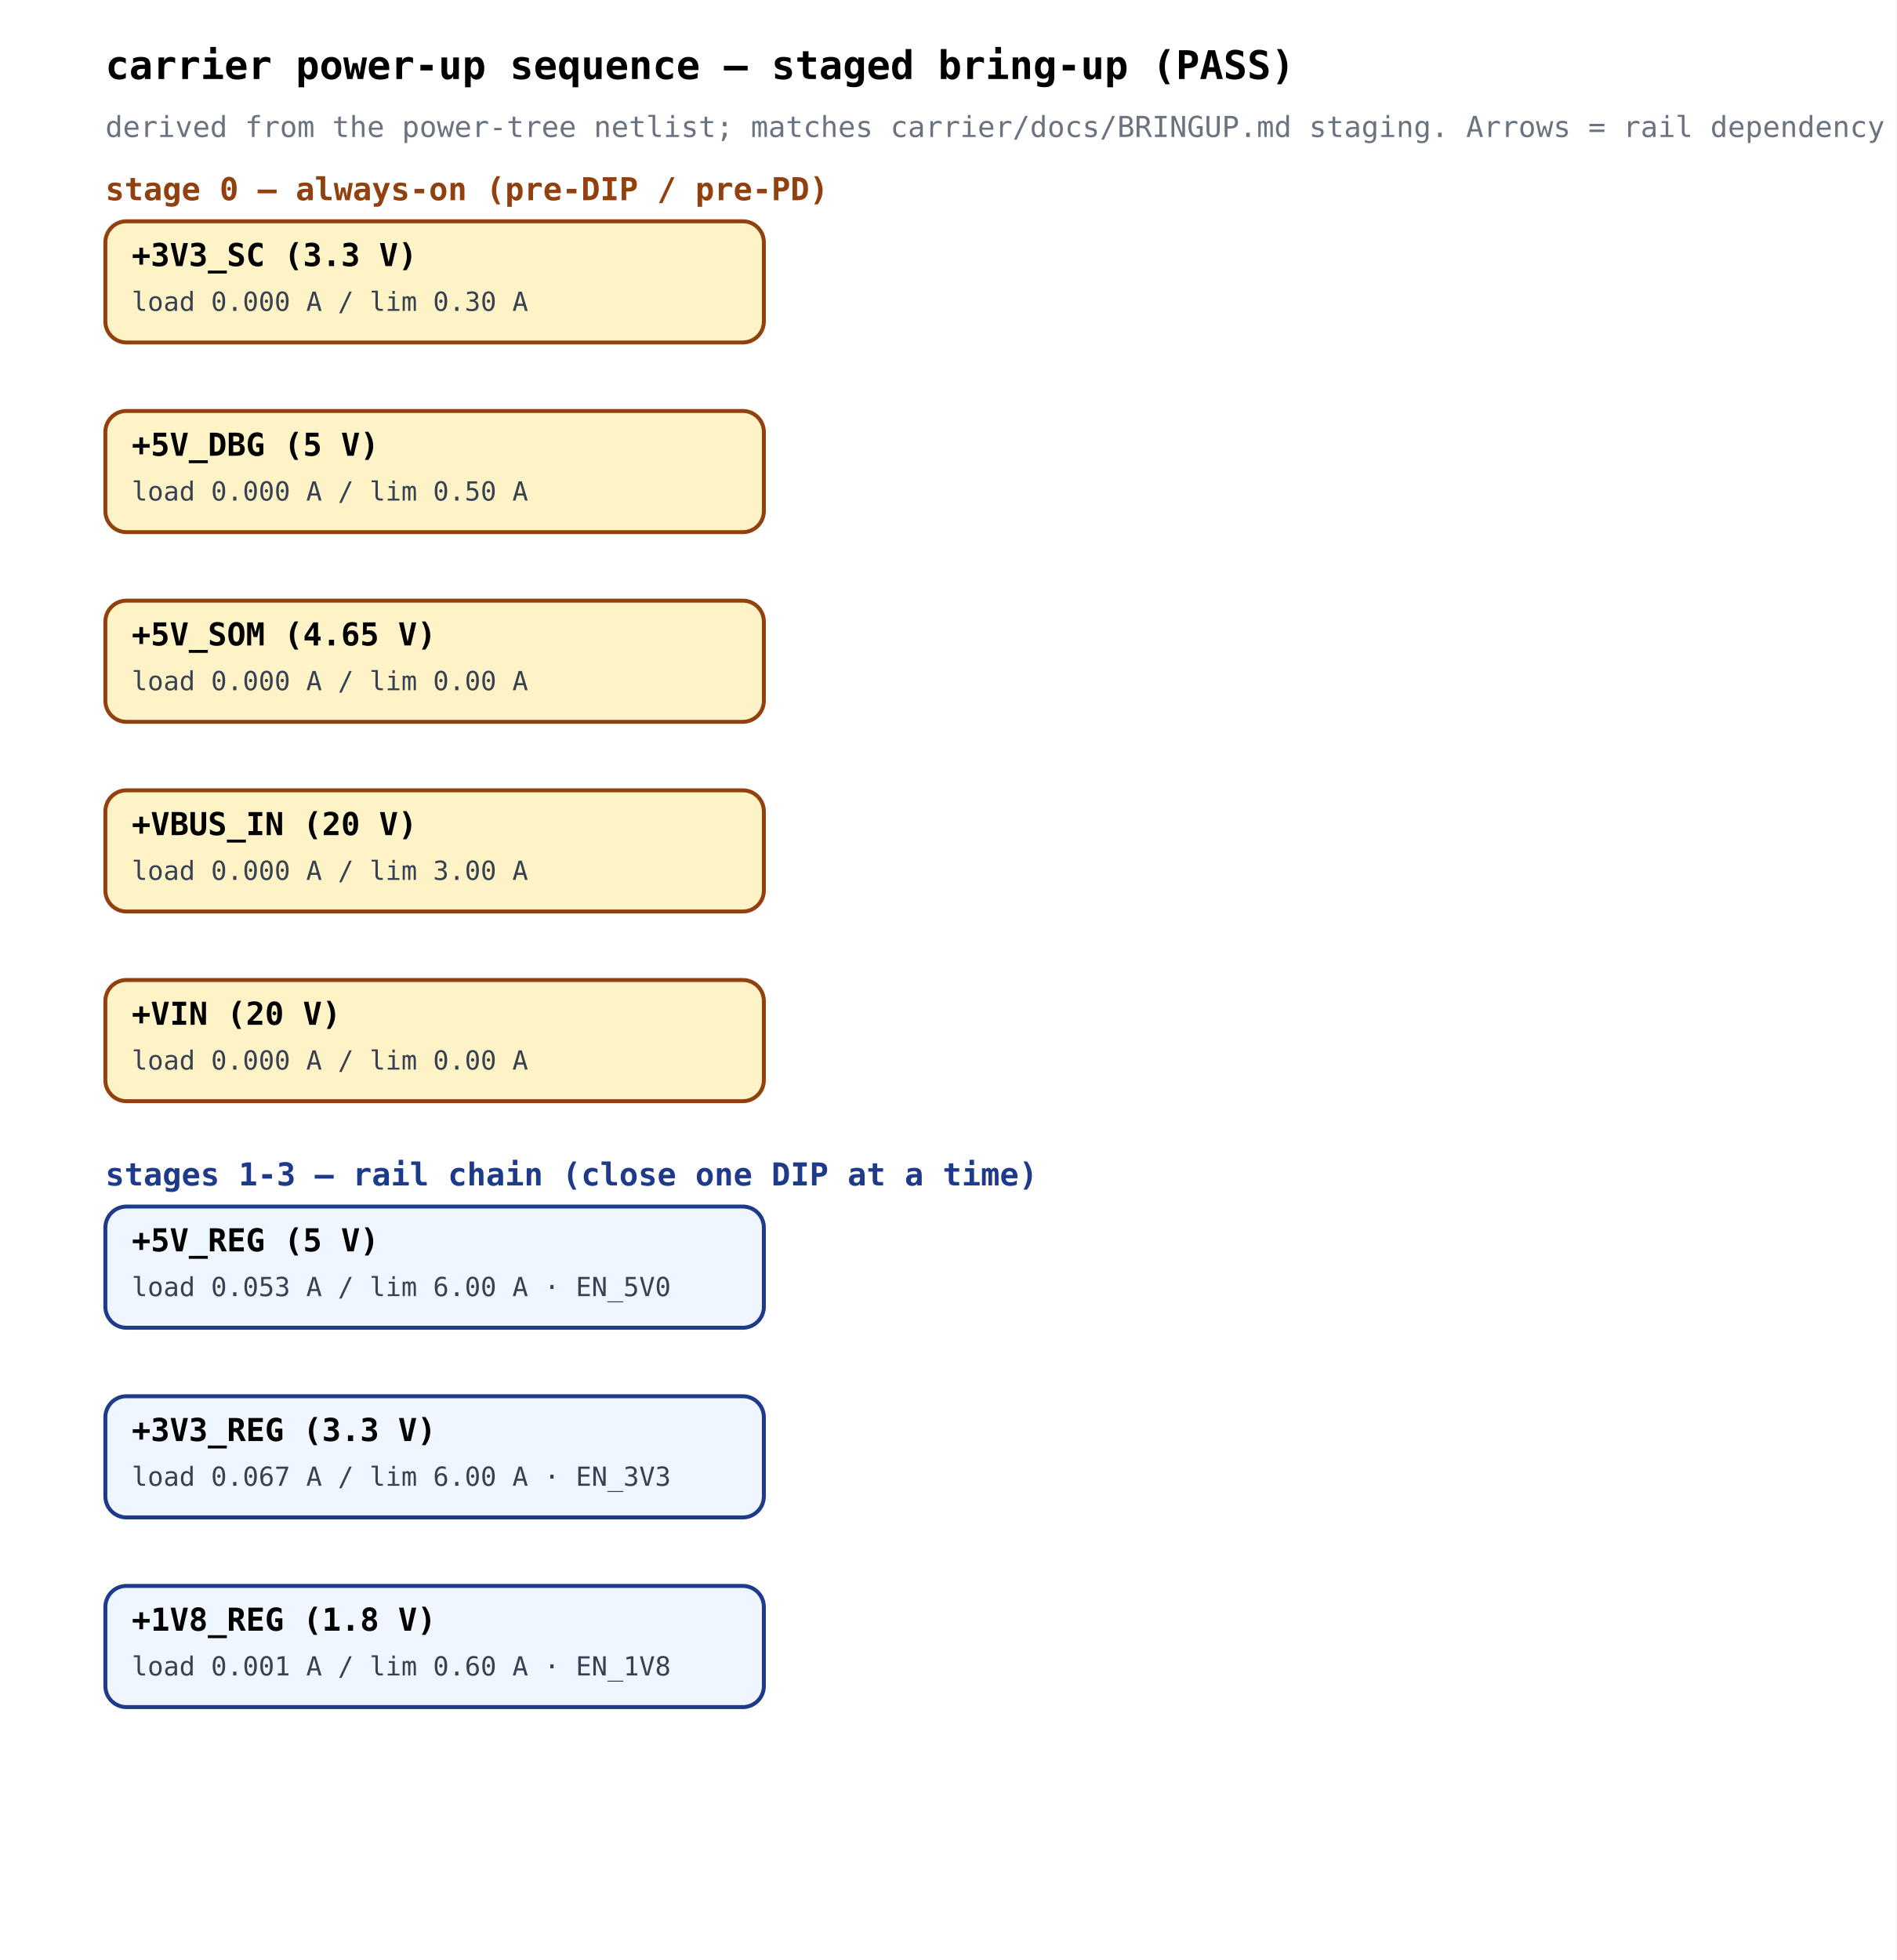
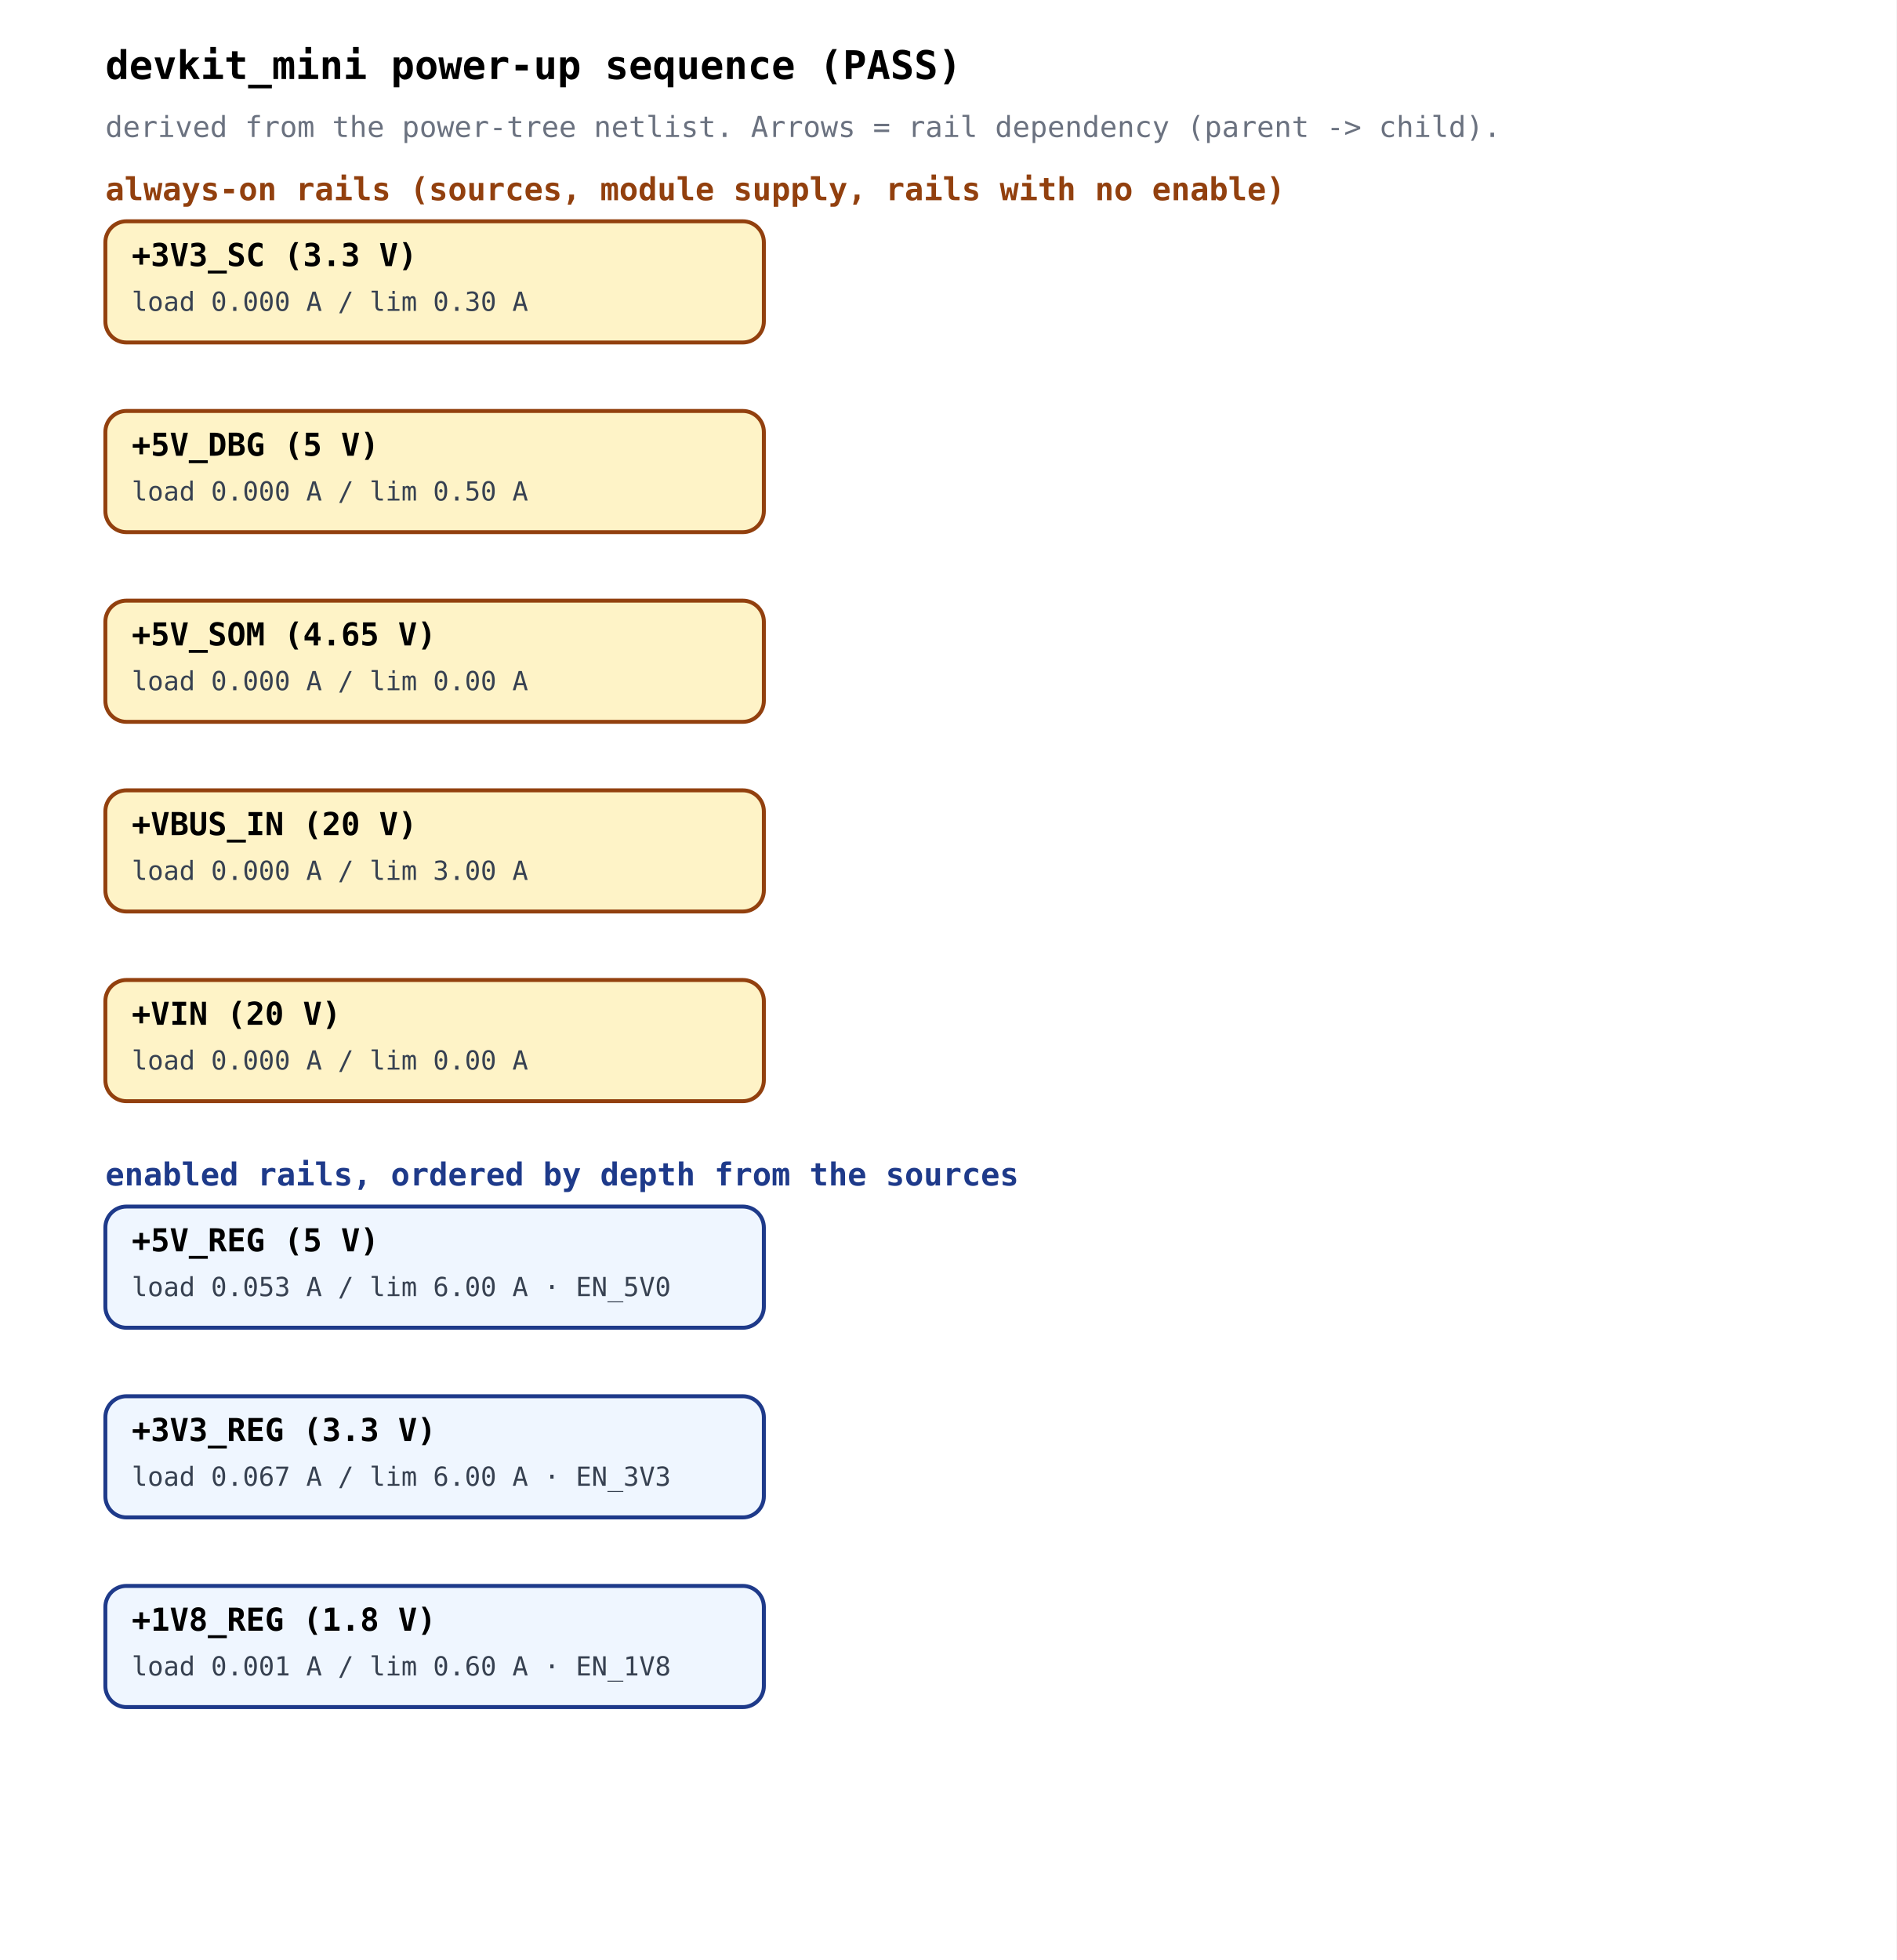
<svg xmlns="http://www.w3.org/2000/svg" viewBox="0 0 720 744" font-family="ui-monospace, SFMono-Regular, Menlo, monospace" font-size="11">
  <rect width="720" height="744" fill="white" />
-   <text x="40" y="30" font-size="15" font-weight="bold">carrier power-up sequence — staged bring-up (PASS)</text>
-   <text x="40" y="52" font-size="11" fill="#6b7280">derived from the power-tree netlist; matches carrier/docs/BRINGUP.md staging. Arrows = rail dependency (parent -&gt; child).</text>
-   <text x="40" y="76" font-size="12" font-weight="bold" fill="#92400e">stage 0 — always-on (pre-DIP / pre-PD)</text>
-   <text x="40" y="450" font-size="12" font-weight="bold" fill="#1e3a8a">stages 1-3 — rail chain (close one DIP at a time)</text>
+   <text x="40" y="30" font-size="15" font-weight="bold">devkit_mini power-up sequence (PASS)</text>
+   <text x="40" y="52" font-size="11" fill="#6b7280">derived from the power-tree netlist. Arrows = rail dependency (parent -&gt; child).</text>
+   <text x="40" y="76" font-size="12" font-weight="bold" fill="#92400e">always-on rails (sources, module supply, rails with no enable)</text>
+   <text x="40" y="450" font-size="12" font-weight="bold" fill="#1e3a8a">enabled rails, ordered by depth from the sources</text>
  <rect x="40" y="84" width="250" height="46" rx="8" fill="#fef3c7" stroke="#92400e" stroke-width="1.5" />
  <text x="50" y="101" font-weight="bold" font-size="12">+3V3_SC  (3.3 V)</text>
  <text x="50" y="118" fill="#374151" font-size="10">load 0.000 A / lim 0.30 A</text>
  <rect x="40" y="156" width="250" height="46" rx="8" fill="#fef3c7" stroke="#92400e" stroke-width="1.5" />
  <text x="50" y="173" font-weight="bold" font-size="12">+5V_DBG  (5 V)</text>
  <text x="50" y="190" fill="#374151" font-size="10">load 0.000 A / lim 0.50 A</text>
  <rect x="40" y="228" width="250" height="46" rx="8" fill="#fef3c7" stroke="#92400e" stroke-width="1.5" />
  <text x="50" y="245" font-weight="bold" font-size="12">+5V_SOM  (4.65 V)</text>
  <text x="50" y="262" fill="#374151" font-size="10">load 0.000 A / lim 0.00 A</text>
  <rect x="40" y="300" width="250" height="46" rx="8" fill="#fef3c7" stroke="#92400e" stroke-width="1.5" />
  <text x="50" y="317" font-weight="bold" font-size="12">+VBUS_IN  (20 V)</text>
  <text x="50" y="334" fill="#374151" font-size="10">load 0.000 A / lim 3.00 A</text>
  <rect x="40" y="372" width="250" height="46" rx="8" fill="#fef3c7" stroke="#92400e" stroke-width="1.5" />
  <text x="50" y="389" font-weight="bold" font-size="12">+VIN  (20 V)</text>
  <text x="50" y="406" fill="#374151" font-size="10">load 0.000 A / lim 0.00 A</text>
  <rect x="40" y="458" width="250" height="46" rx="8" fill="#eff6ff" stroke="#1e3a8a" stroke-width="1.5" />
  <text x="50" y="475" font-weight="bold" font-size="12">+5V_REG  (5 V)</text>
  <text x="50" y="492" fill="#374151" font-size="10">load 0.053 A / lim 6.00 A  ·  EN_5V0</text>
  <rect x="40" y="530" width="250" height="46" rx="8" fill="#eff6ff" stroke="#1e3a8a" stroke-width="1.5" />
  <text x="50" y="547" font-weight="bold" font-size="12">+3V3_REG  (3.3 V)</text>
  <text x="50" y="564" fill="#374151" font-size="10">load 0.067 A / lim 6.00 A  ·  EN_3V3</text>
  <rect x="40" y="602" width="250" height="46" rx="8" fill="#eff6ff" stroke="#1e3a8a" stroke-width="1.5" />
  <text x="50" y="619" font-weight="bold" font-size="12">+1V8_REG  (1.8 V)</text>
  <text x="50" y="636" fill="#374151" font-size="10">load 0.001 A / lim 0.60 A  ·  EN_1V8</text>
</svg>
